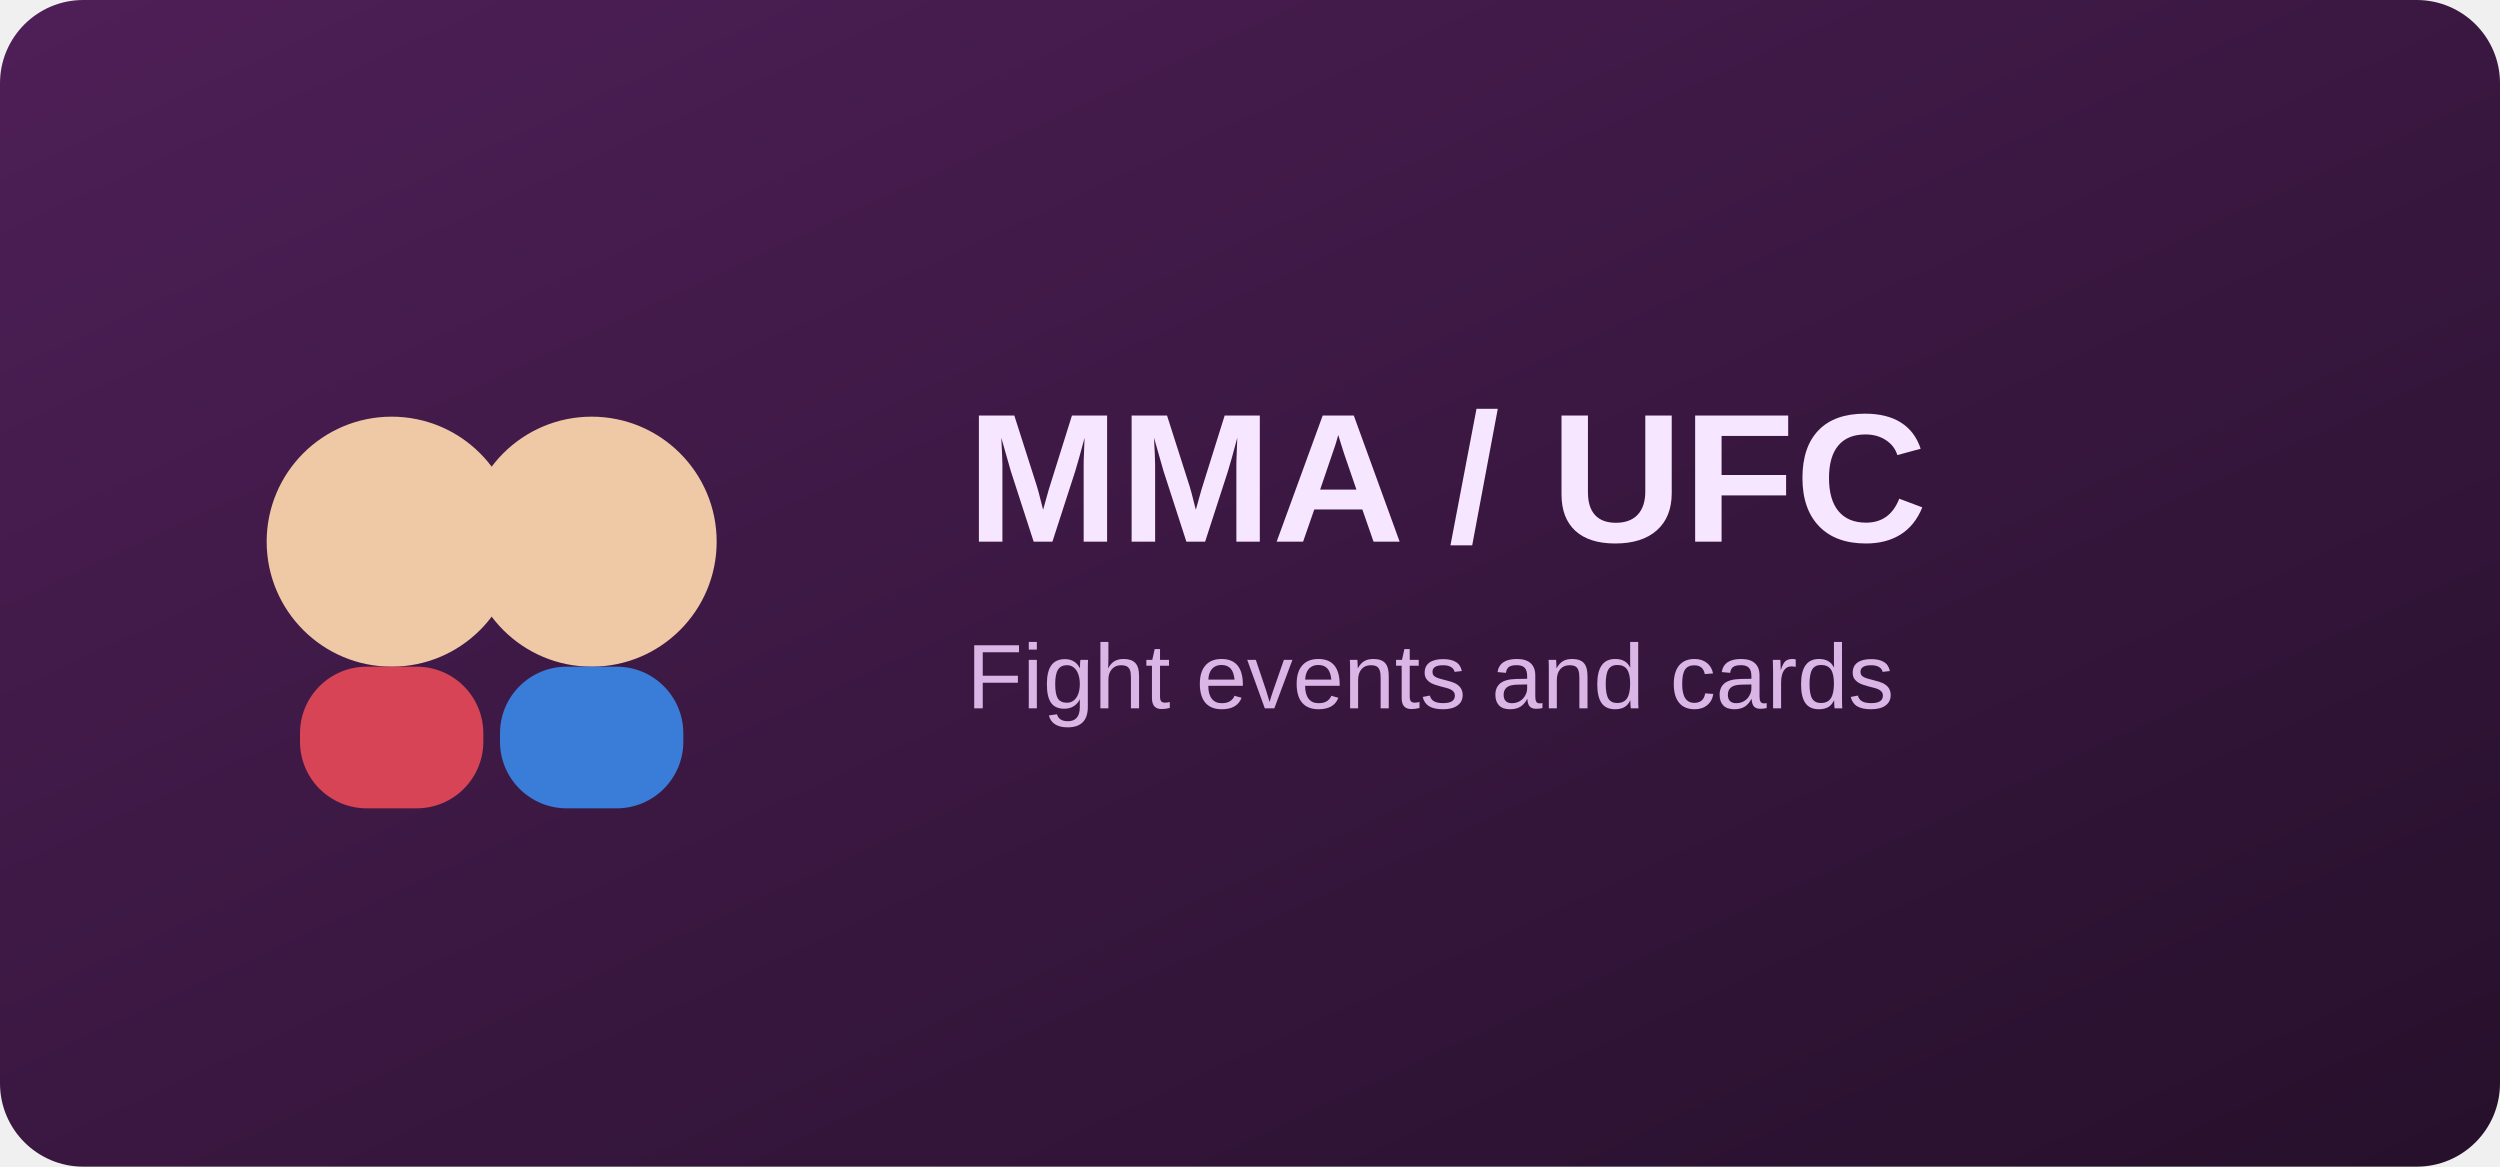
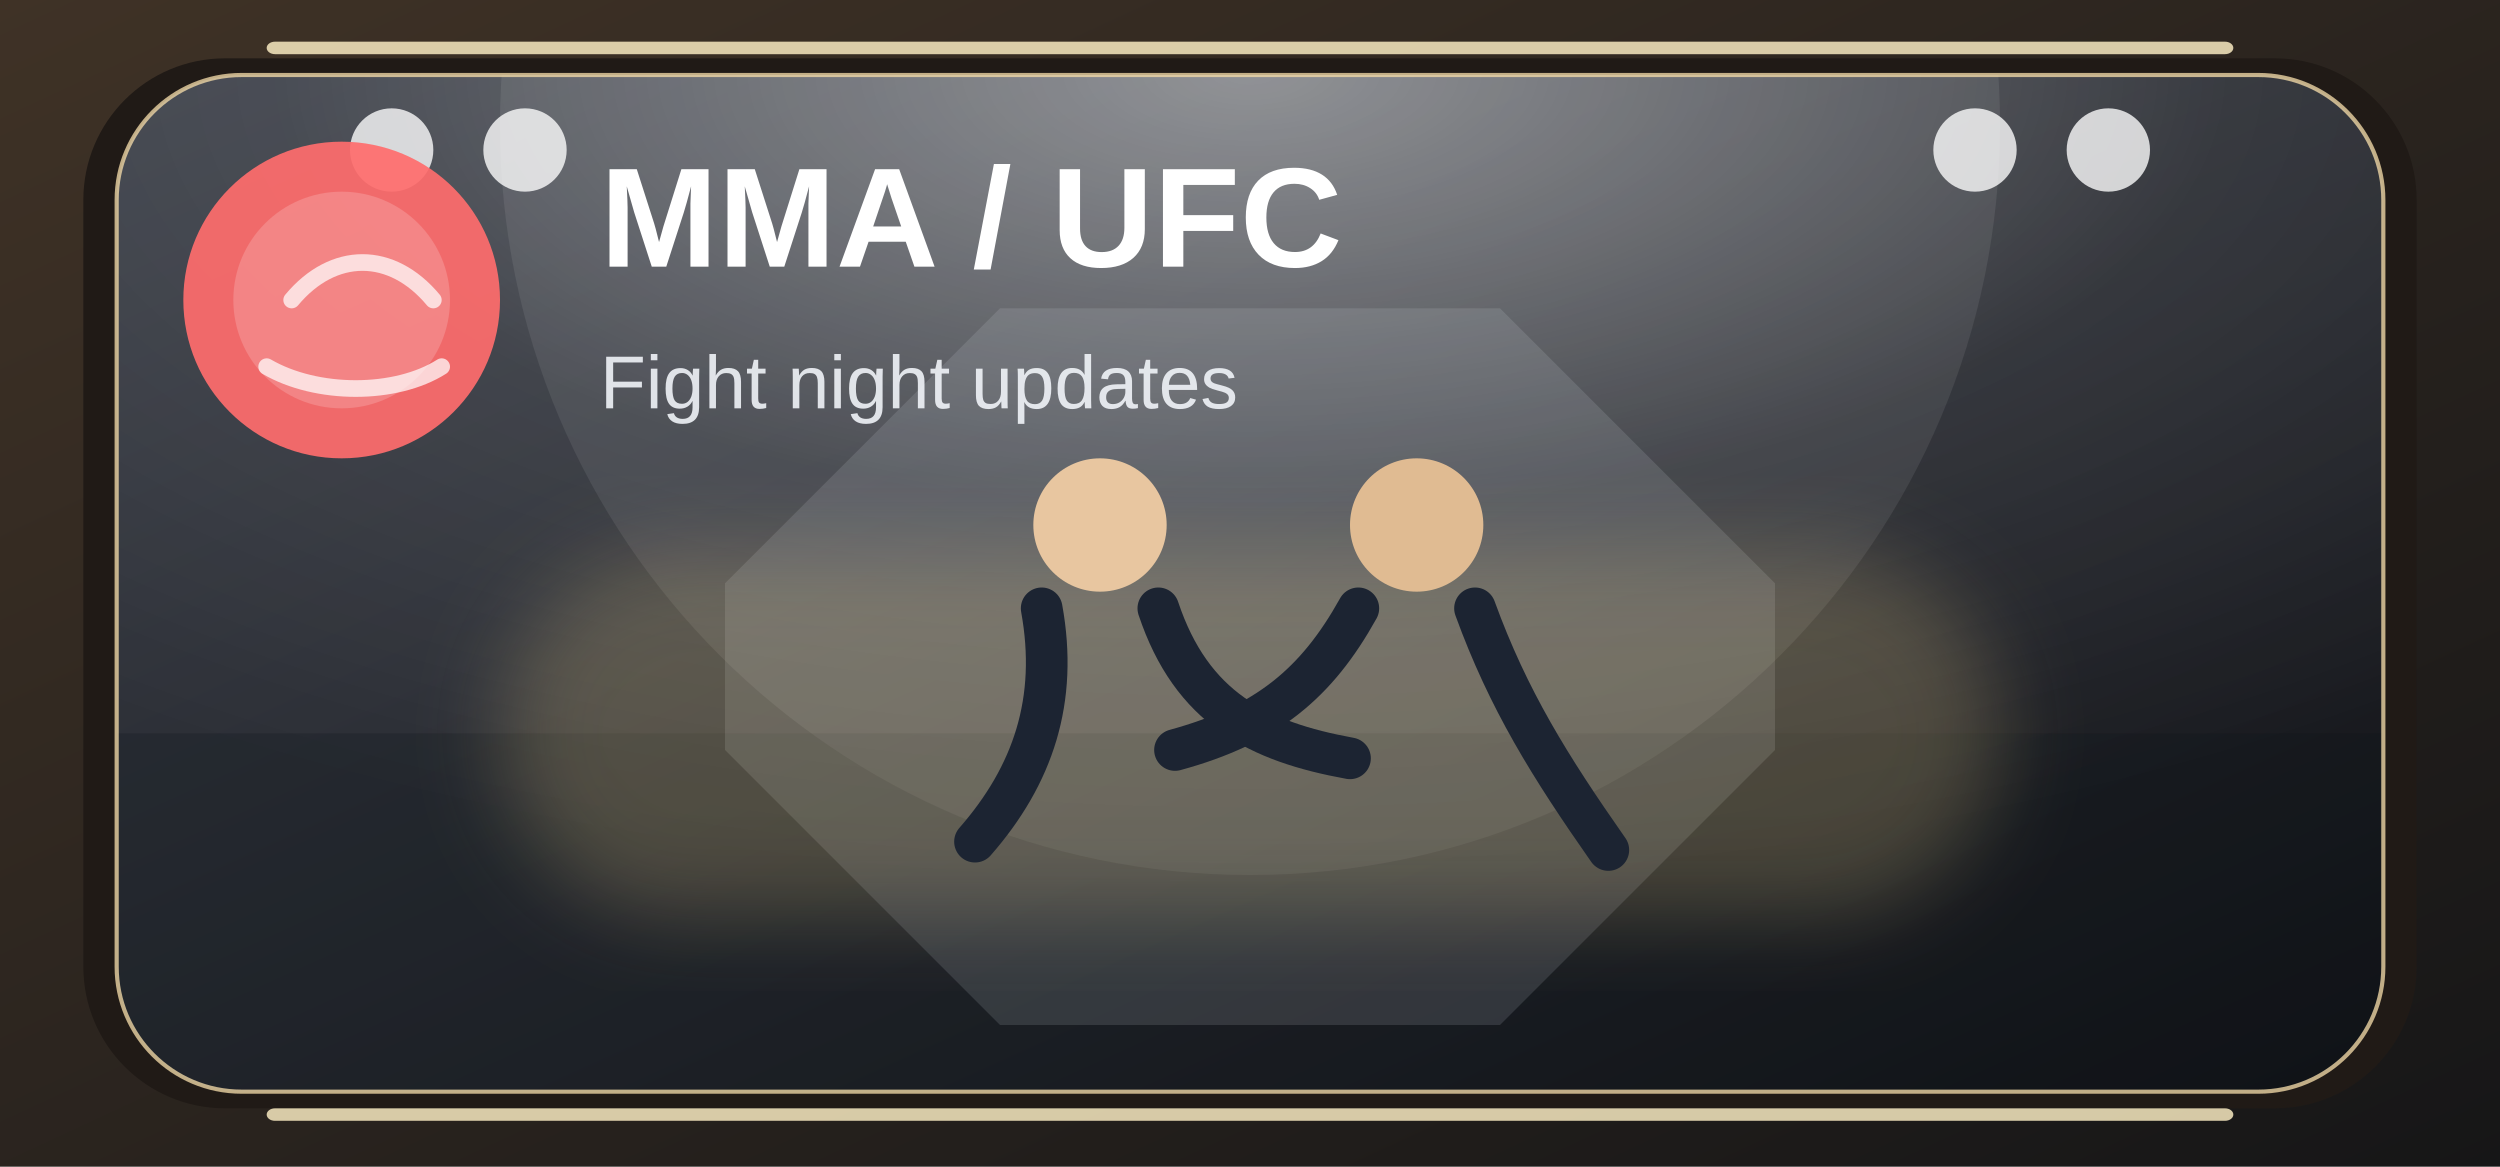
- <svg xmlns="http://www.w3.org/2000/svg" viewBox="0 0 600 280">
+ <svg xmlns="http://www.w3.org/2000/svg" viewBox="0 0 600 280" fill="none">
  <defs>
-     <linearGradient id="g" x1="0" y1="0" x2="1" y2="1">
-       <stop offset="0%" stop-color="#4e1f57" />
-       <stop offset="100%" stop-color="#26102b" />
+     <linearGradient id="mma-bg" x1="0" y1="0" x2="1" y2="1">
+       <stop offset="0%" stop-color="#3b3f48" />
+       <stop offset="100%" stop-color="#111216" />
    </linearGradient>
+     <radialGradient id="mma-light" cx="50%" cy="0%" r="80%">
+       <stop offset="0%" stop-color="#ffffff" stop-opacity="0.42" />
+       <stop offset="54%" stop-color="#ffffff" stop-opacity="0.08" />
+       <stop offset="100%" stop-color="#ffffff" stop-opacity="0" />
+     </radialGradient>
+     <linearGradient id="mma-frame" x1="0" y1="0" x2="1" y2="1">
+       <stop offset="0%" stop-color="#3f3226" />
+       <stop offset="100%" stop-color="#161617" />
+     </linearGradient>
+     <clipPath id="mma-clip">
+       <rect x="28" y="18" width="544" height="244" rx="30" />
+     </clipPath>
+     <filter id="mma-glow" x="-20%" y="-20%" width="140%" height="140%">
+       <feGaussianBlur stdDeviation="10" />
+     </filter>
  </defs>
-   <rect width="600" height="280" rx="20" fill="url(#g)" />
-   <circle cx="94" cy="130" r="30" fill="#efc9a5" />
-   <rect x="72" y="160" width="44" height="34" rx="16" fill="#d74456" />
-   <circle cx="142" cy="130" r="30" fill="#efc9a5" />
-   <rect x="120" y="160" width="44" height="34" rx="16" fill="#3a7dd8" />
-   <text x="232" y="130" fill="#f7e6ff" font-size="44" font-family="Arial, sans-serif" font-weight="700">MMA / UFC</text>
-   <text x="232" y="170" fill="#d9b6e5" font-size="22" font-family="Arial, sans-serif">Fight events and cards</text>
+   <rect width="600" height="280" fill="url(#mma-frame)" />
+   <rect x="20" y="14" width="560" height="252" rx="34" fill="#201a16" />
+   <g clip-path="url(#mma-clip)">
+     <rect x="28" y="18" width="544" height="244" rx="30" fill="url(#mma-bg)" />
+     <rect x="28" y="18" width="544" height="244" rx="30" fill="url(#mma-light)" />
+     <circle cx="300" cy="30" r="180" fill="#ffffff" opacity="0.08" />
+     <rect x="28" y="176" width="544" height="86" fill="#0b1017" opacity="0.22" />
+     <polygon points="240,74 360,74 426,140 426,180 360,246 240,246 174,180 174,140" fill="#dce2ea" opacity="0.14" />
+     <g opacity="0.78">
+       <circle cx="94" cy="36" r="10" fill="#ffffff" />
+       <circle cx="126" cy="36" r="10" fill="#ffffff" />
+       <circle cx="474" cy="36" r="10" fill="#ffffff" />
+       <circle cx="506" cy="36" r="10" fill="#ffffff" />
+     </g>
+     <rect x="44" y="34" width="76" height="76" rx="38" fill="#ff6d6d" opacity="0.92" />
+     <circle cx="82" cy="72" r="26" fill="#ffffff" opacity="0.18" />
+     <path d="M70 72c10-12 24-12 34 0" stroke="#ffffff" stroke-width="4" stroke-linecap="round" opacity="0.72" />
+     <path d="M64 88c12 7 31 7 42 0" stroke="#ffffff" stroke-width="4" stroke-linecap="round" opacity="0.72" />
+     <text x="144" y="64" fill="#ffffff" font-family="Manrope, Arial, sans-serif" font-size="34" font-weight="800">MMA / UFC</text>
+     <text x="144" y="98" fill="#f3f6fb" font-family="Manrope, Arial, sans-serif" font-size="18" opacity="0.88">Fight night updates</text>
+     <g opacity="0.22" filter="url(#mma-glow)">
+       <rect x="120" y="132" width="360" height="88" rx="44" fill="#f0d490" />
+     </g>
+     <circle cx="264" cy="126" r="16" fill="#e8c6a0" />
+     <circle cx="340" cy="126" r="16" fill="#e0bb92" />
+     <path d="M250 146 C254 168, 248 186, 234 202" stroke="#1c2432" stroke-width="10" stroke-linecap="round" />
+     <path d="M278 146 C286 170, 302 178, 324 182" stroke="#1c2432" stroke-width="10" stroke-linecap="round" />
+     <path d="M354 146 C362 168, 372 184, 386 204" stroke="#1c2432" stroke-width="10" stroke-linecap="round" />
+     <path d="M326 146 C316 164, 304 174, 282 180" stroke="#1c2432" stroke-width="10" stroke-linecap="round" />
+   </g>
+   <rect x="28" y="18" width="544" height="244" rx="30" stroke="#f1d9a7" stroke-opacity="0.78" />
+   <rect x="64" y="10" width="472" height="3" rx="2" fill="#fff0c6" opacity="0.82" />
+   <rect x="64" y="266" width="472" height="3" rx="2" fill="#fff0c6" opacity="0.82" />
</svg>
